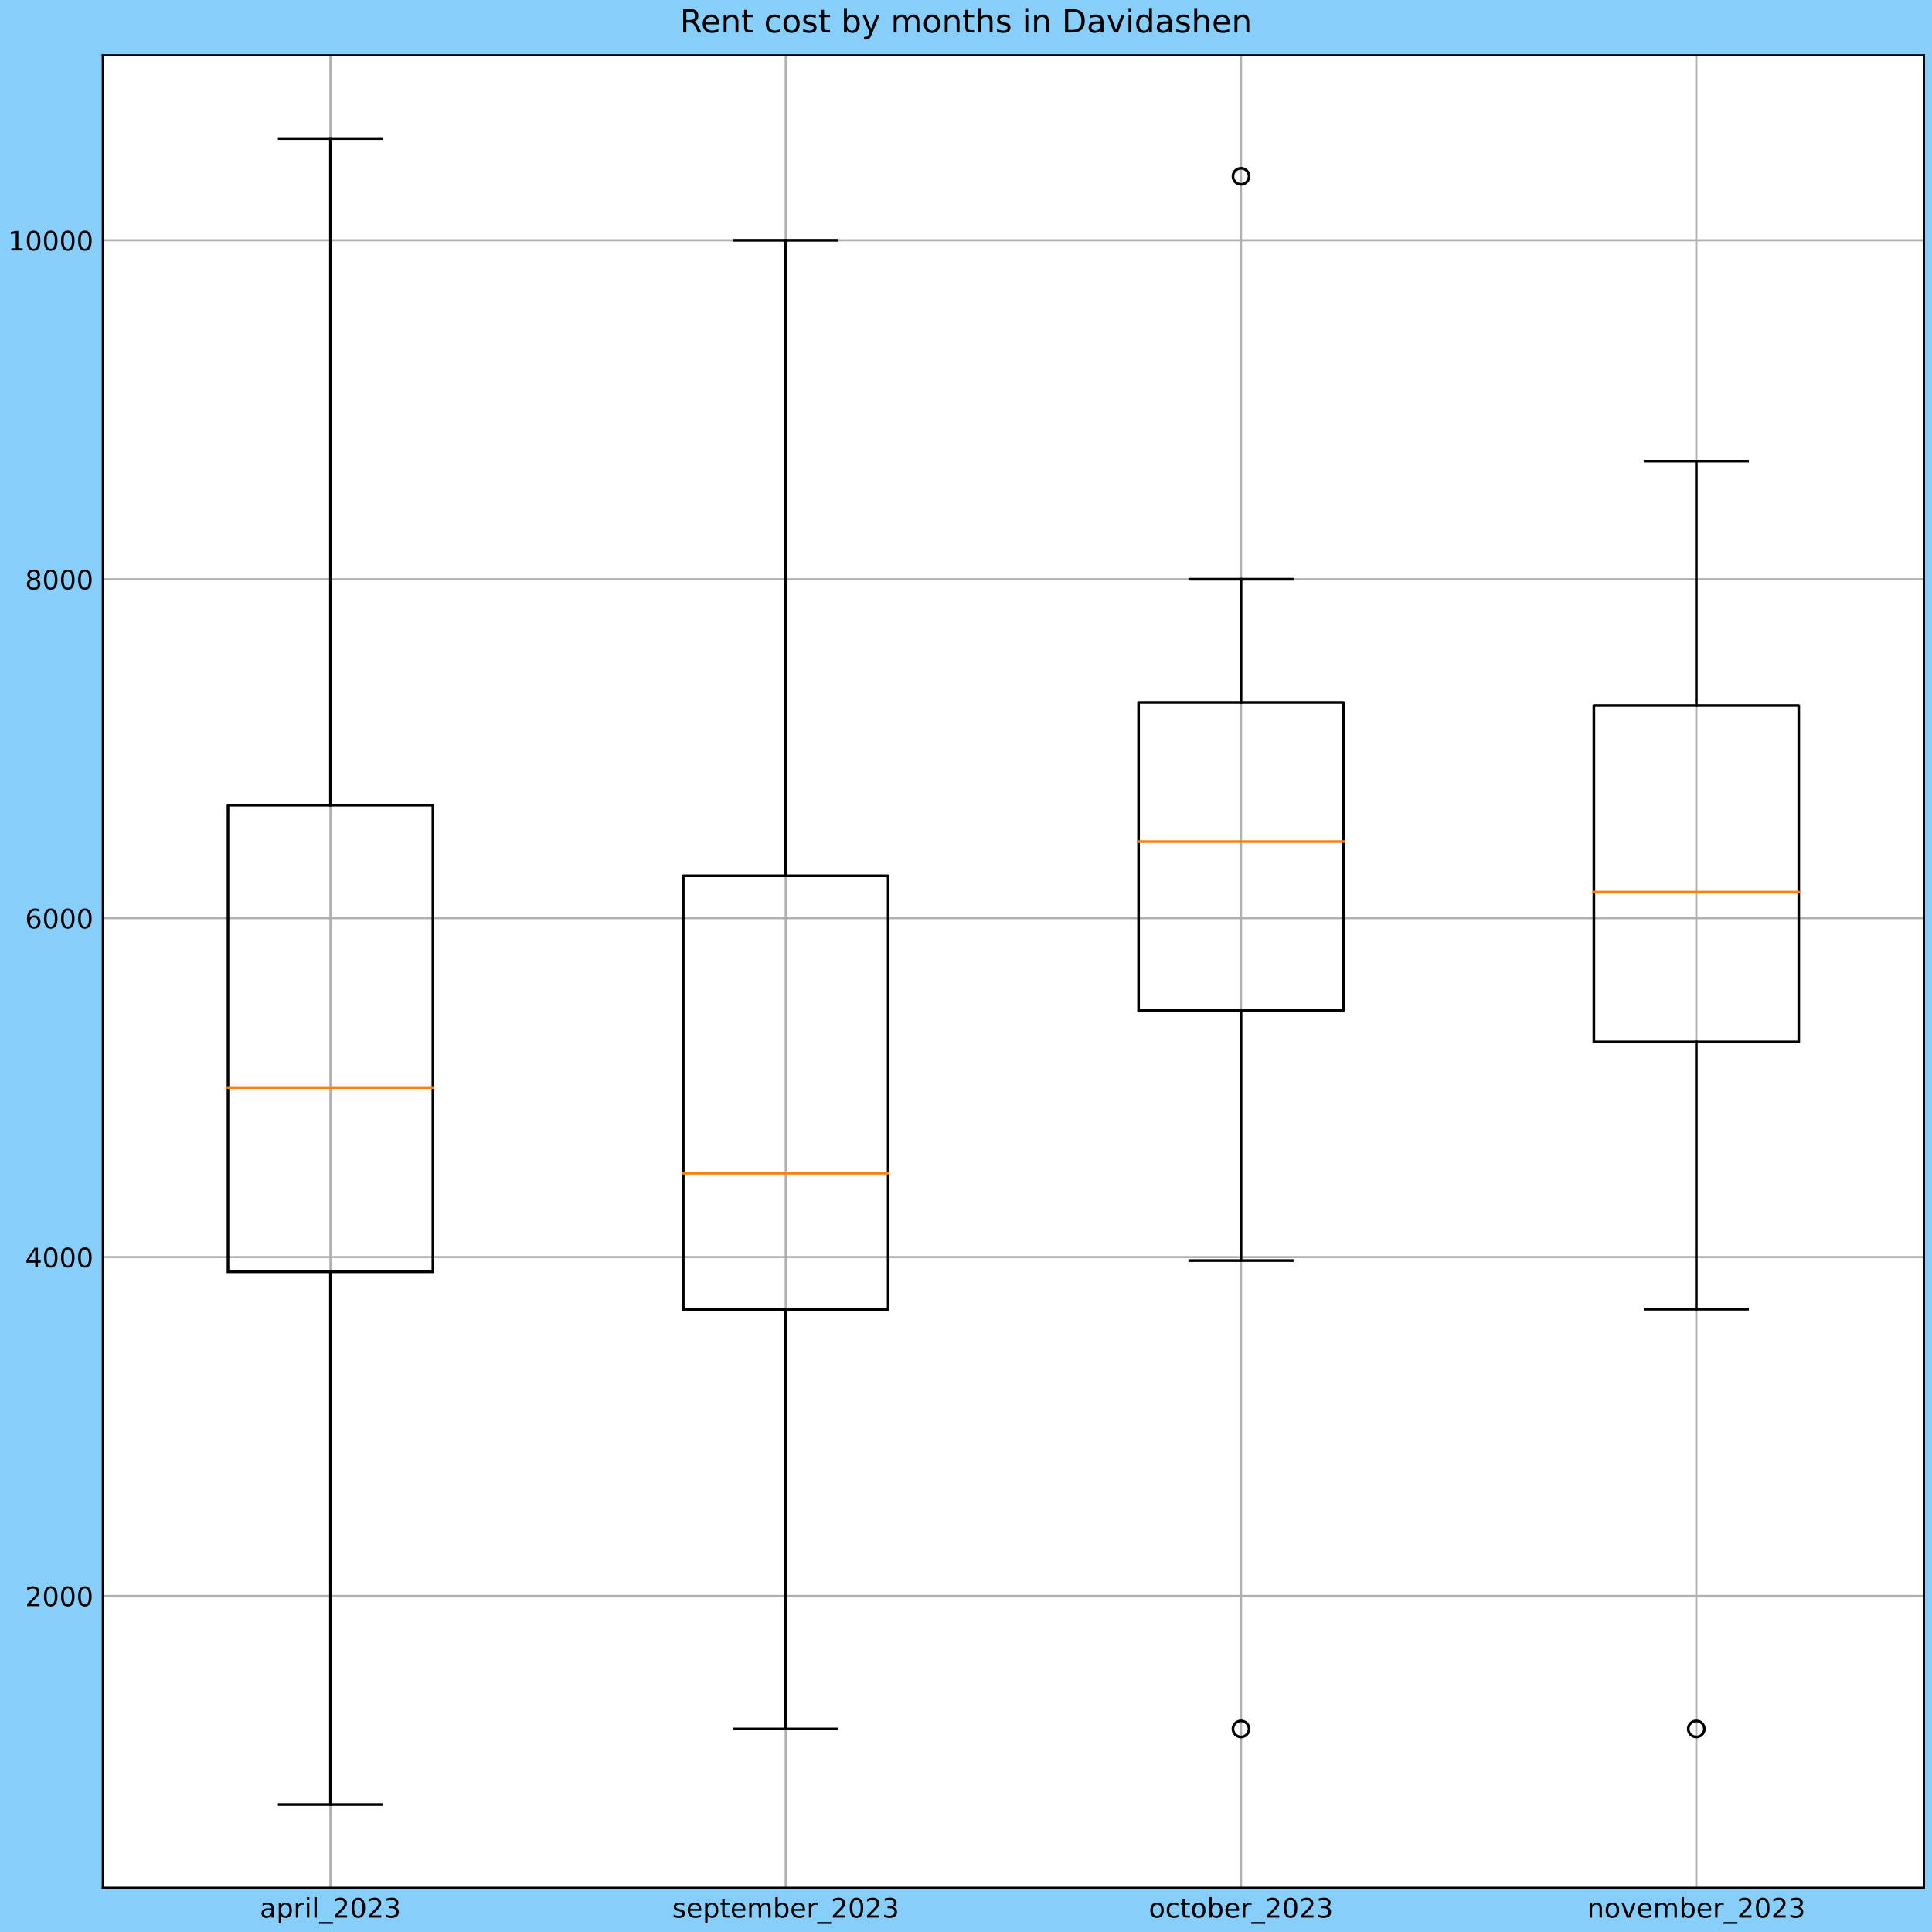
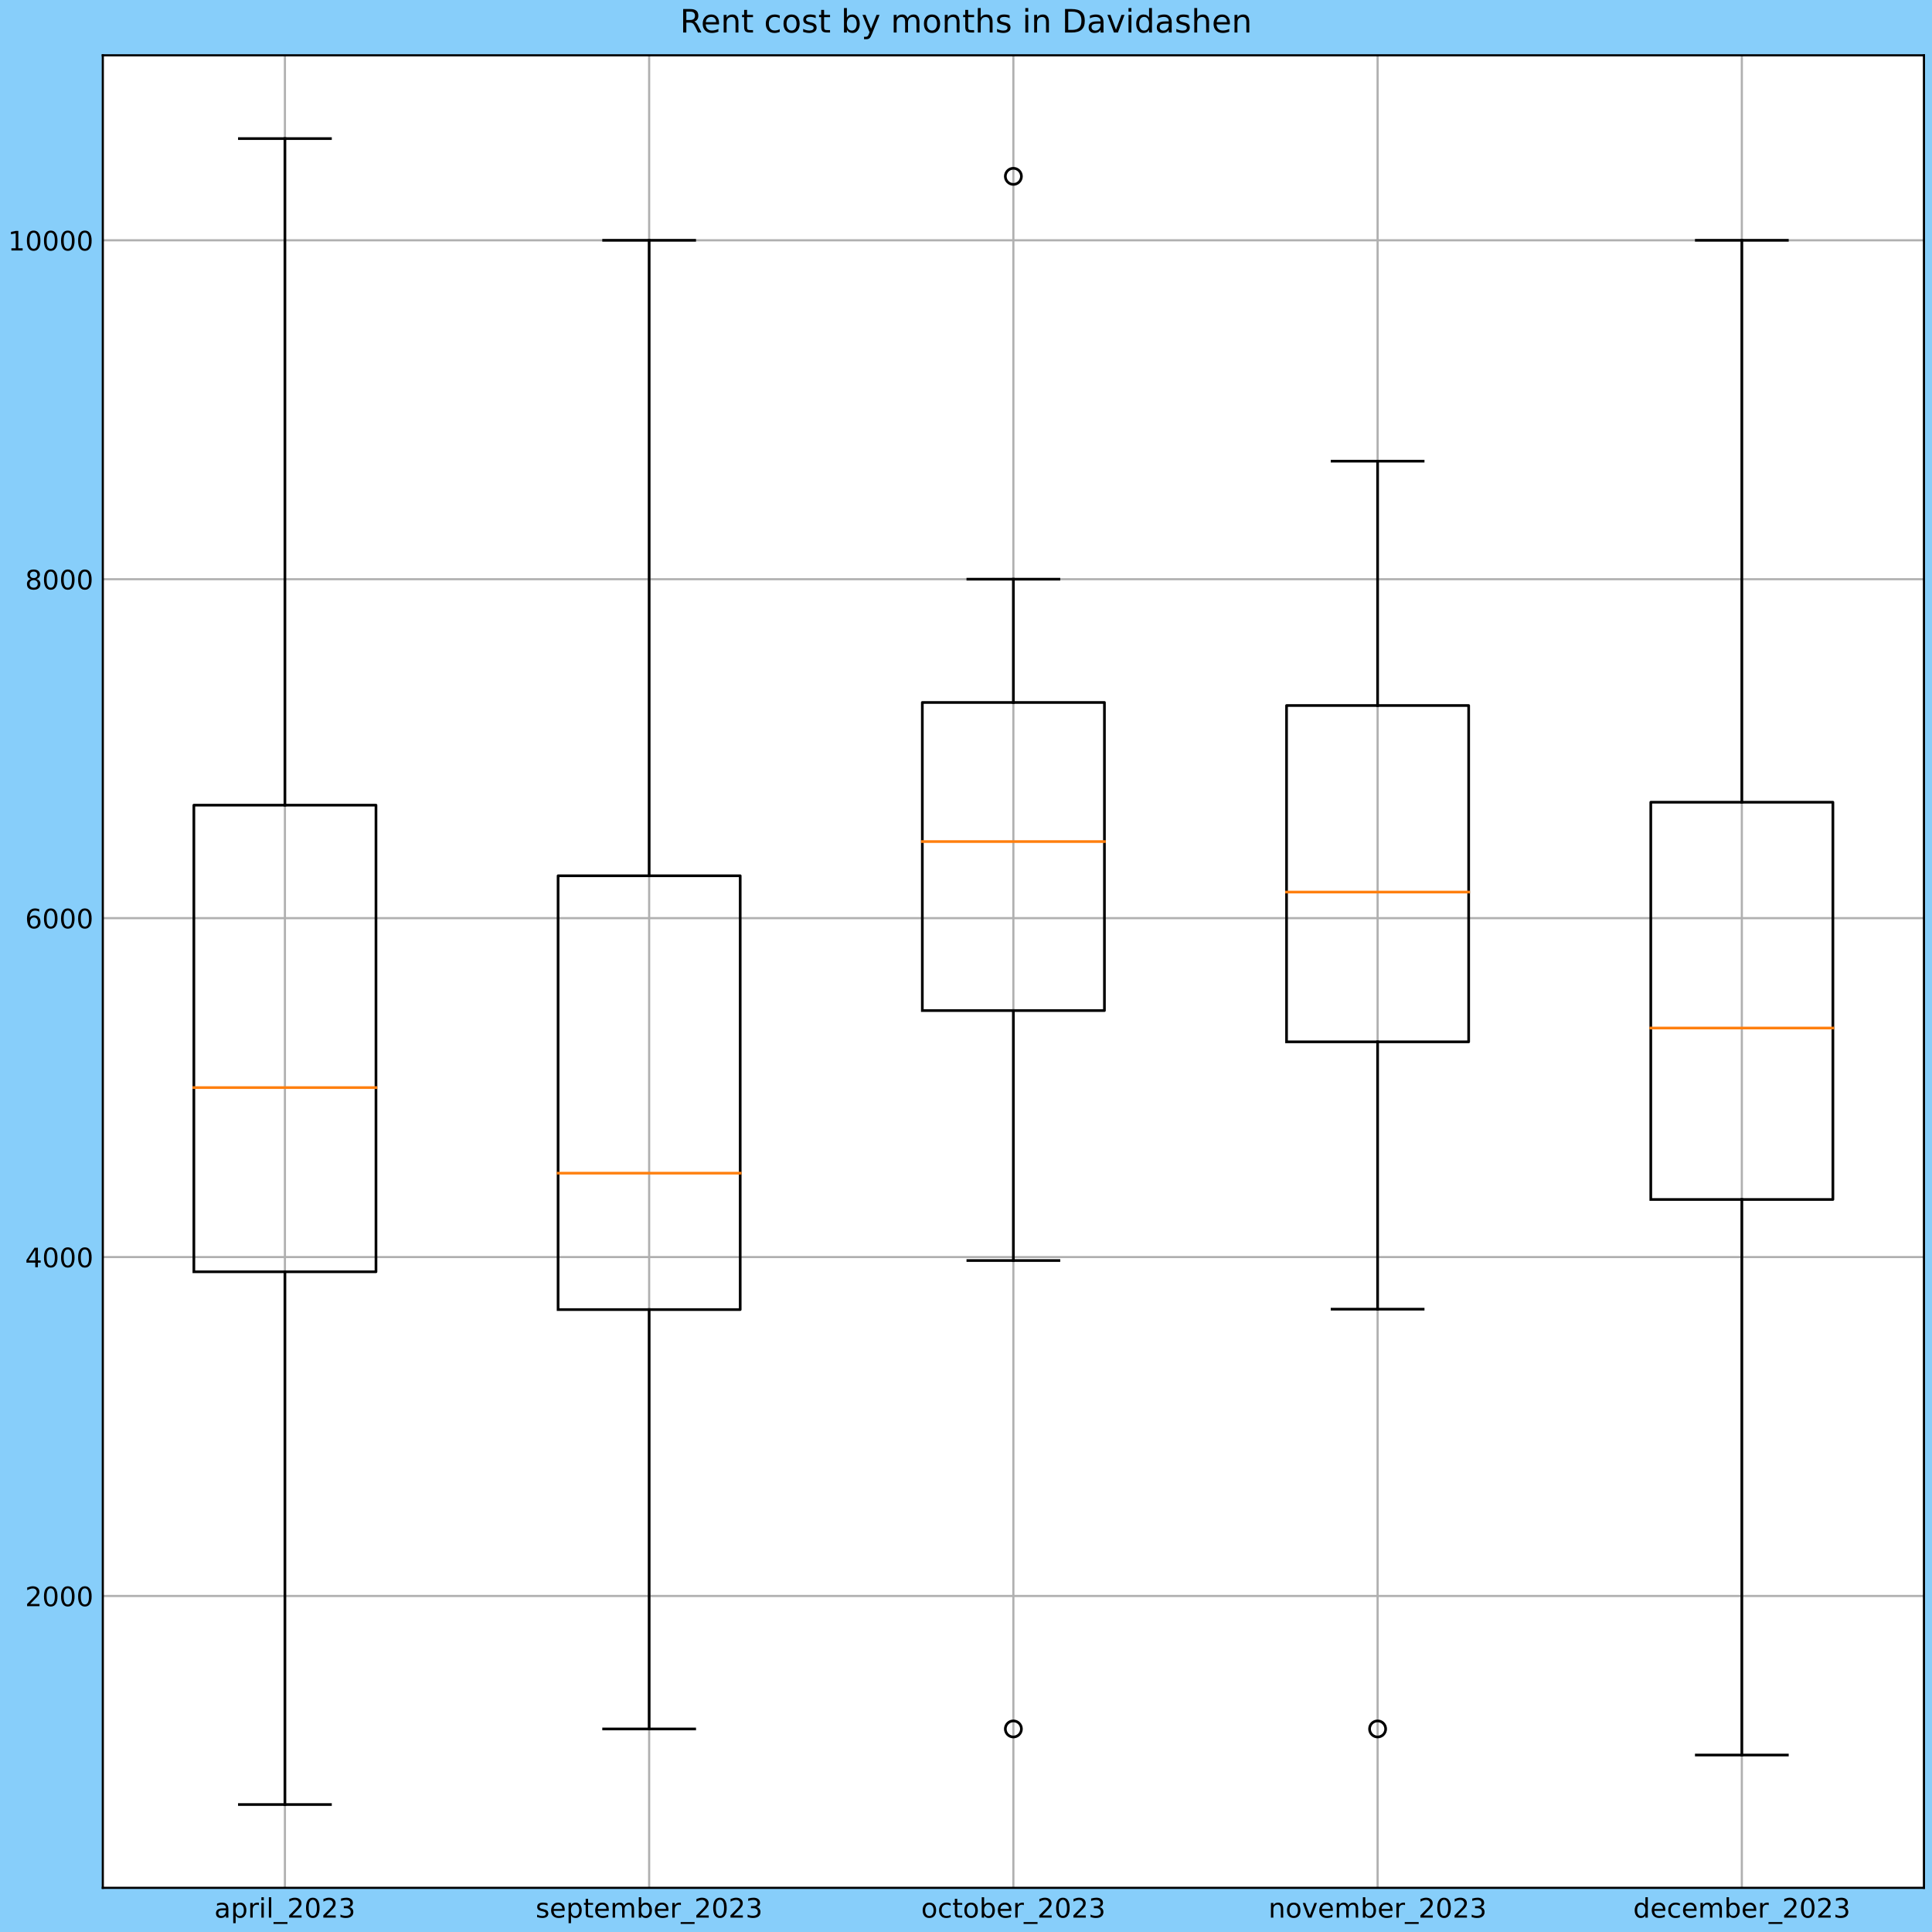
<svg xmlns="http://www.w3.org/2000/svg" xmlns:xlink="http://www.w3.org/1999/xlink" width="720pt" height="720pt" viewBox="0 0 720 720" version="1.1">
  <defs>
    <style type="text/css">*{stroke-linejoin: round; stroke-linecap: butt}</style>
  </defs>
  <g id="figure_1">
    <g id="patch_1">
      <path d="M 0 720  L 720 720  L 720 0  L 0 0  z " style="fill: #87cefa" />
    </g>
    <g id="axes_1">
      <g id="patch_2">
        <path d="M 38.313 703.544  L 717 703.544  L 717 20.614  L 38.313 20.614  z " style="fill: #ffffff" />
      </g>
      <g id="matplotlib.axis_1">
        <g id="xtick_1">
          <g id="line2d_1">
-             <path d="M 123.149 703.544  L 123.149 20.614  " clip-path="url(#pf164c4621e)" style="fill: none; stroke: #b0b0b0; stroke-width: 0.8; stroke-linecap: square" />
+             <path d="M 106.181 703.544  L 106.181 20.614  " clip-path="url(#pc15c65cc43)" style="fill: none; stroke: #b0b0b0; stroke-width: 0.8; stroke-linecap: square" />
          </g>
          <g id="line2d_2" />
          <g id="text_1">
-             <g transform="translate(96.85174 714.6419)scale(0.1 -0.1)">
+             <g transform="translate(79.88457 714.6419)scale(0.1 -0.1)">
              <defs>
                <path id="DejaVuSans-61" d="M 2194 1759  Q 1497 1759 1228 1600  Q 959 1441 959 1056  Q 959 750 1161 570  Q 1363 391 1709 391  Q 2188 391 2477 730  Q 2766 1069 2766 1631  L 2766 1759  L 2194 1759  z M 3341 1997  L 3341 0  L 2766 0  L 2766 531  Q 2569 213 2275 61  Q 1981 -91 1556 -91  Q 1019 -91 701 211  Q 384 513 384 1019  Q 384 1609 779 1909  Q 1175 2209 1959 2209  L 2766 2209  L 2766 2266  Q 2766 2663 2505 2880  Q 2244 3097 1772 3097  Q 1472 3097 1187 3025  Q 903 2953 641 2809  L 641 3341  Q 956 3463 1253 3523  Q 1550 3584 1831 3584  Q 2591 3584 2966 3190  Q 3341 2797 3341 1997  z " transform="scale(0.015625)" />
                <path id="DejaVuSans-70" d="M 1159 525  L 1159 -1331  L 581 -1331  L 581 3500  L 1159 3500  L 1159 2969  Q 1341 3281 1617 3432  Q 1894 3584 2278 3584  Q 2916 3584 3314 3078  Q 3713 2572 3713 1747  Q 3713 922 3314 415  Q 2916 -91 2278 -91  Q 1894 -91 1617 61  Q 1341 213 1159 525  z M 3116 1747  Q 3116 2381 2855 2742  Q 2594 3103 2138 3103  Q 1681 3103 1420 2742  Q 1159 2381 1159 1747  Q 1159 1113 1420 752  Q 1681 391 2138 391  Q 2594 391 2855 752  Q 3116 1113 3116 1747  z " transform="scale(0.015625)" />
                <path id="DejaVuSans-72" d="M 2631 2963  Q 2534 3019 2420 3045  Q 2306 3072 2169 3072  Q 1681 3072 1420 2755  Q 1159 2438 1159 1844  L 1159 0  L 581 0  L 581 3500  L 1159 3500  L 1159 2956  Q 1341 3275 1631 3429  Q 1922 3584 2338 3584  Q 2397 3584 2469 3576  Q 2541 3569 2628 3553  L 2631 2963  z " transform="scale(0.015625)" />
                <path id="DejaVuSans-69" d="M 603 3500  L 1178 3500  L 1178 0  L 603 0  L 603 3500  z M 603 4863  L 1178 4863  L 1178 4134  L 603 4134  L 603 4863  z " transform="scale(0.015625)" />
                <path id="DejaVuSans-6c" d="M 603 4863  L 1178 4863  L 1178 0  L 603 0  L 603 4863  z " transform="scale(0.015625)" />
                <path id="DejaVuSans-5f" d="M 3263 -1063  L 3263 -1509  L -63 -1509  L -63 -1063  L 3263 -1063  z " transform="scale(0.015625)" />
                <path id="DejaVuSans-32" d="M 1228 531  L 3431 531  L 3431 0  L 469 0  L 469 531  Q 828 903 1448 1529  Q 2069 2156 2228 2338  Q 2531 2678 2651 2914  Q 2772 3150 2772 3378  Q 2772 3750 2511 3984  Q 2250 4219 1831 4219  Q 1534 4219 1204 4116  Q 875 4013 500 3803  L 500 4441  Q 881 4594 1212 4672  Q 1544 4750 1819 4750  Q 2544 4750 2975 4387  Q 3406 4025 3406 3419  Q 3406 3131 3298 2873  Q 3191 2616 2906 2266  Q 2828 2175 2409 1742  Q 1991 1309 1228 531  z " transform="scale(0.015625)" />
                <path id="DejaVuSans-30" d="M 2034 4250  Q 1547 4250 1301 3770  Q 1056 3291 1056 2328  Q 1056 1369 1301 889  Q 1547 409 2034 409  Q 2525 409 2770 889  Q 3016 1369 3016 2328  Q 3016 3291 2770 3770  Q 2525 4250 2034 4250  z M 2034 4750  Q 2819 4750 3233 4129  Q 3647 3509 3647 2328  Q 3647 1150 3233 529  Q 2819 -91 2034 -91  Q 1250 -91 836 529  Q 422 1150 422 2328  Q 422 3509 836 4129  Q 1250 4750 2034 4750  z " transform="scale(0.015625)" />
                <path id="DejaVuSans-33" d="M 2597 2516  Q 3050 2419 3304 2112  Q 3559 1806 3559 1356  Q 3559 666 3084 287  Q 2609 -91 1734 -91  Q 1441 -91 1130 -33  Q 819 25 488 141  L 488 750  Q 750 597 1062 519  Q 1375 441 1716 441  Q 2309 441 2620 675  Q 2931 909 2931 1356  Q 2931 1769 2642 2001  Q 2353 2234 1838 2234  L 1294 2234  L 1294 2753  L 1863 2753  Q 2328 2753 2575 2939  Q 2822 3125 2822 3475  Q 2822 3834 2567 4026  Q 2313 4219 1838 4219  Q 1578 4219 1281 4162  Q 984 4106 628 3988  L 628 4550  Q 988 4650 1302 4700  Q 1616 4750 1894 4750  Q 2613 4750 3031 4423  Q 3450 4097 3450 3541  Q 3450 3153 3228 2886  Q 3006 2619 2597 2516  z " transform="scale(0.015625)" />
              </defs>
              <use xlink:href="#DejaVuSans-61" />
              <use xlink:href="#DejaVuSans-70" x="61.279" />
              <use xlink:href="#DejaVuSans-72" x="124.756" />
              <use xlink:href="#DejaVuSans-69" x="165.869" />
              <use xlink:href="#DejaVuSans-6c" x="193.652" />
              <use xlink:href="#DejaVuSans-5f" x="221.436" />
              <use xlink:href="#DejaVuSans-32" x="271.436" />
              <use xlink:href="#DejaVuSans-30" x="335.059" />
              <use xlink:href="#DejaVuSans-32" x="398.682" />
              <use xlink:href="#DejaVuSans-33" x="462.305" />
            </g>
          </g>
        </g>
        <g id="xtick_2">
          <g id="line2d_3">
-             <path d="M 292.82 703.544  L 292.82 20.614  " clip-path="url(#pf164c4621e)" style="fill: none; stroke: #b0b0b0; stroke-width: 0.8; stroke-linecap: square" />
+             <path d="M 241.919 703.544  L 241.919 20.614  " clip-path="url(#pc15c65cc43)" style="fill: none; stroke: #b0b0b0; stroke-width: 0.8; stroke-linecap: square" />
          </g>
          <g id="line2d_4" />
          <g id="text_2">
-             <g transform="translate(250.5266 714.6419)scale(0.1 -0.1)">
+             <g transform="translate(199.6251 714.6419)scale(0.1 -0.1)">
              <defs>
                <path id="DejaVuSans-73" d="M 2834 3397  L 2834 2853  Q 2591 2978 2328 3040  Q 2066 3103 1784 3103  Q 1356 3103 1142 2972  Q 928 2841 928 2578  Q 928 2378 1081 2264  Q 1234 2150 1697 2047  L 1894 2003  Q 2506 1872 2764 1633  Q 3022 1394 3022 966  Q 3022 478 2636 193  Q 2250 -91 1575 -91  Q 1294 -91 989 -36  Q 684 19 347 128  L 347 722  Q 666 556 975 473  Q 1284 391 1588 391  Q 1994 391 2212 530  Q 2431 669 2431 922  Q 2431 1156 2273 1281  Q 2116 1406 1581 1522  L 1381 1569  Q 847 1681 609 1914  Q 372 2147 372 2553  Q 372 3047 722 3315  Q 1072 3584 1716 3584  Q 2034 3584 2315 3537  Q 2597 3491 2834 3397  z " transform="scale(0.015625)" />
                <path id="DejaVuSans-65" d="M 3597 1894  L 3597 1613  L 953 1613  Q 991 1019 1311 708  Q 1631 397 2203 397  Q 2534 397 2845 478  Q 3156 559 3463 722  L 3463 178  Q 3153 47 2828 -22  Q 2503 -91 2169 -91  Q 1331 -91 842 396  Q 353 884 353 1716  Q 353 2575 817 3079  Q 1281 3584 2069 3584  Q 2775 3584 3186 3129  Q 3597 2675 3597 1894  z M 3022 2063  Q 3016 2534 2758 2815  Q 2500 3097 2075 3097  Q 1594 3097 1305 2825  Q 1016 2553 972 2059  L 3022 2063  z " transform="scale(0.015625)" />
                <path id="DejaVuSans-74" d="M 1172 4494  L 1172 3500  L 2356 3500  L 2356 3053  L 1172 3053  L 1172 1153  Q 1172 725 1289 603  Q 1406 481 1766 481  L 2356 481  L 2356 0  L 1766 0  Q 1100 0 847 248  Q 594 497 594 1153  L 594 3053  L 172 3053  L 172 3500  L 594 3500  L 594 4494  L 1172 4494  z " transform="scale(0.015625)" />
                <path id="DejaVuSans-6d" d="M 3328 2828  Q 3544 3216 3844 3400  Q 4144 3584 4550 3584  Q 5097 3584 5394 3201  Q 5691 2819 5691 2113  L 5691 0  L 5113 0  L 5113 2094  Q 5113 2597 4934 2840  Q 4756 3084 4391 3084  Q 3944 3084 3684 2787  Q 3425 2491 3425 1978  L 3425 0  L 2847 0  L 2847 2094  Q 2847 2600 2669 2842  Q 2491 3084 2119 3084  Q 1678 3084 1418 2786  Q 1159 2488 1159 1978  L 1159 0  L 581 0  L 581 3500  L 1159 3500  L 1159 2956  Q 1356 3278 1631 3431  Q 1906 3584 2284 3584  Q 2666 3584 2933 3390  Q 3200 3197 3328 2828  z " transform="scale(0.015625)" />
                <path id="DejaVuSans-62" d="M 3116 1747  Q 3116 2381 2855 2742  Q 2594 3103 2138 3103  Q 1681 3103 1420 2742  Q 1159 2381 1159 1747  Q 1159 1113 1420 752  Q 1681 391 2138 391  Q 2594 391 2855 752  Q 3116 1113 3116 1747  z M 1159 2969  Q 1341 3281 1617 3432  Q 1894 3584 2278 3584  Q 2916 3584 3314 3078  Q 3713 2572 3713 1747  Q 3713 922 3314 415  Q 2916 -91 2278 -91  Q 1894 -91 1617 61  Q 1341 213 1159 525  L 1159 0  L 581 0  L 581 4863  L 1159 4863  L 1159 2969  z " transform="scale(0.015625)" />
              </defs>
              <use xlink:href="#DejaVuSans-73" />
              <use xlink:href="#DejaVuSans-65" x="52.1" />
              <use xlink:href="#DejaVuSans-70" x="113.623" />
              <use xlink:href="#DejaVuSans-74" x="177.1" />
              <use xlink:href="#DejaVuSans-65" x="216.309" />
              <use xlink:href="#DejaVuSans-6d" x="277.832" />
              <use xlink:href="#DejaVuSans-62" x="375.244" />
              <use xlink:href="#DejaVuSans-65" x="438.721" />
              <use xlink:href="#DejaVuSans-72" x="500.244" />
              <use xlink:href="#DejaVuSans-5f" x="541.357" />
              <use xlink:href="#DejaVuSans-32" x="591.357" />
              <use xlink:href="#DejaVuSans-30" x="654.98" />
              <use xlink:href="#DejaVuSans-32" x="718.604" />
              <use xlink:href="#DejaVuSans-33" x="782.227" />
            </g>
          </g>
        </g>
        <g id="xtick_3">
          <g id="line2d_5">
-             <path d="M 462.492 703.544  L 462.492 20.614  " clip-path="url(#pf164c4621e)" style="fill: none; stroke: #b0b0b0; stroke-width: 0.8; stroke-linecap: square" />
+             <path d="M 377.656 703.544  L 377.656 20.614  " clip-path="url(#pc15c65cc43)" style="fill: none; stroke: #b0b0b0; stroke-width: 0.8; stroke-linecap: square" />
          </g>
          <g id="line2d_6" />
          <g id="text_3">
-             <g transform="translate(428.1328 714.6419)scale(0.1 -0.1)">
+             <g transform="translate(343.2969 714.6419)scale(0.1 -0.1)">
              <defs>
                <path id="DejaVuSans-6f" d="M 1959 3097  Q 1497 3097 1228 2736  Q 959 2375 959 1747  Q 959 1119 1226 758  Q 1494 397 1959 397  Q 2419 397 2687 759  Q 2956 1122 2956 1747  Q 2956 2369 2687 2733  Q 2419 3097 1959 3097  z M 1959 3584  Q 2709 3584 3137 3096  Q 3566 2609 3566 1747  Q 3566 888 3137 398  Q 2709 -91 1959 -91  Q 1206 -91 779 398  Q 353 888 353 1747  Q 353 2609 779 3096  Q 1206 3584 1959 3584  z " transform="scale(0.015625)" />
                <path id="DejaVuSans-63" d="M 3122 3366  L 3122 2828  Q 2878 2963 2633 3030  Q 2388 3097 2138 3097  Q 1578 3097 1268 2742  Q 959 2388 959 1747  Q 959 1106 1268 751  Q 1578 397 2138 397  Q 2388 397 2633 464  Q 2878 531 3122 666  L 3122 134  Q 2881 22 2623 -34  Q 2366 -91 2075 -91  Q 1284 -91 818 406  Q 353 903 353 1747  Q 353 2603 823 3093  Q 1294 3584 2113 3584  Q 2378 3584 2631 3529  Q 2884 3475 3122 3366  z " transform="scale(0.015625)" />
              </defs>
              <use xlink:href="#DejaVuSans-6f" />
              <use xlink:href="#DejaVuSans-63" x="61.182" />
              <use xlink:href="#DejaVuSans-74" x="116.162" />
              <use xlink:href="#DejaVuSans-6f" x="155.371" />
              <use xlink:href="#DejaVuSans-62" x="216.553" />
              <use xlink:href="#DejaVuSans-65" x="280.029" />
              <use xlink:href="#DejaVuSans-72" x="341.553" />
              <use xlink:href="#DejaVuSans-5f" x="382.666" />
              <use xlink:href="#DejaVuSans-32" x="432.666" />
              <use xlink:href="#DejaVuSans-30" x="496.289" />
              <use xlink:href="#DejaVuSans-32" x="559.912" />
              <use xlink:href="#DejaVuSans-33" x="623.535" />
            </g>
          </g>
        </g>
        <g id="xtick_4">
          <g id="line2d_7">
-             <path d="M 632.164 703.544  L 632.164 20.614  " clip-path="url(#pf164c4621e)" style="fill: none; stroke: #b0b0b0; stroke-width: 0.8; stroke-linecap: square" />
+             <path d="M 513.394 703.544  L 513.394 20.614  " clip-path="url(#pc15c65cc43)" style="fill: none; stroke: #b0b0b0; stroke-width: 0.8; stroke-linecap: square" />
          </g>
          <g id="line2d_8" />
          <g id="text_4">
-             <g transform="translate(591.4983 714.6419)scale(0.1 -0.1)">
+             <g transform="translate(472.728 714.6419)scale(0.1 -0.1)">
              <defs>
                <path id="DejaVuSans-6e" d="M 3513 2113  L 3513 0  L 2938 0  L 2938 2094  Q 2938 2591 2744 2837  Q 2550 3084 2163 3084  Q 1697 3084 1428 2787  Q 1159 2491 1159 1978  L 1159 0  L 581 0  L 581 3500  L 1159 3500  L 1159 2956  Q 1366 3272 1645 3428  Q 1925 3584 2291 3584  Q 2894 3584 3203 3211  Q 3513 2838 3513 2113  z " transform="scale(0.015625)" />
                <path id="DejaVuSans-76" d="M 191 3500  L 800 3500  L 1894 563  L 2988 3500  L 3597 3500  L 2284 0  L 1503 0  L 191 3500  z " transform="scale(0.015625)" />
              </defs>
              <use xlink:href="#DejaVuSans-6e" />
              <use xlink:href="#DejaVuSans-6f" x="63.379" />
              <use xlink:href="#DejaVuSans-76" x="124.561" />
              <use xlink:href="#DejaVuSans-65" x="183.74" />
              <use xlink:href="#DejaVuSans-6d" x="245.264" />
              <use xlink:href="#DejaVuSans-62" x="342.676" />
              <use xlink:href="#DejaVuSans-65" x="406.152" />
              <use xlink:href="#DejaVuSans-72" x="467.676" />
              <use xlink:href="#DejaVuSans-5f" x="508.789" />
              <use xlink:href="#DejaVuSans-32" x="558.789" />
              <use xlink:href="#DejaVuSans-30" x="622.412" />
              <use xlink:href="#DejaVuSans-32" x="686.035" />
              <use xlink:href="#DejaVuSans-33" x="749.658" />
            </g>
          </g>
        </g>
+         <g id="xtick_5">
+           <g id="line2d_9">
+             <path d="M 649.131 703.544  L 649.131 20.614  " clip-path="url(#pc15c65cc43)" style="fill: none; stroke: #b0b0b0; stroke-width: 0.8; stroke-linecap: square" />
+           </g>
+           <g id="line2d_10" />
+           <g id="text_5">
+             <g transform="translate(608.6529 714.6419)scale(0.1 -0.1)">
+               <defs>
+                 <path id="DejaVuSans-64" d="M 2906 2969  L 2906 4863  L 3481 4863  L 3481 0  L 2906 0  L 2906 525  Q 2725 213 2448 61  Q 2172 -91 1784 -91  Q 1150 -91 751 415  Q 353 922 353 1747  Q 353 2572 751 3078  Q 1150 3584 1784 3584  Q 2172 3584 2448 3432  Q 2725 3281 2906 2969  z M 947 1747  Q 947 1113 1208 752  Q 1469 391 1925 391  Q 2381 391 2643 752  Q 2906 1113 2906 1747  Q 2906 2381 2643 2742  Q 2381 3103 1925 3103  Q 1469 3103 1208 2742  Q 947 2381 947 1747  z " transform="scale(0.015625)" />
+               </defs>
+               <use xlink:href="#DejaVuSans-64" />
+               <use xlink:href="#DejaVuSans-65" x="63.477" />
+               <use xlink:href="#DejaVuSans-63" x="125" />
+               <use xlink:href="#DejaVuSans-65" x="179.98" />
+               <use xlink:href="#DejaVuSans-6d" x="241.504" />
+               <use xlink:href="#DejaVuSans-62" x="338.916" />
+               <use xlink:href="#DejaVuSans-65" x="402.393" />
+               <use xlink:href="#DejaVuSans-72" x="463.916" />
+               <use xlink:href="#DejaVuSans-5f" x="505.029" />
+               <use xlink:href="#DejaVuSans-32" x="555.029" />
+               <use xlink:href="#DejaVuSans-30" x="618.652" />
+               <use xlink:href="#DejaVuSans-32" x="682.275" />
+               <use xlink:href="#DejaVuSans-33" x="745.898" />
+             </g>
+           </g>
+         </g>
      </g>
      <g id="matplotlib.axis_2">
        <g id="ytick_1">
-           <g id="line2d_9">
-             <path d="M 38.313 594.774  L 717 594.774  " clip-path="url(#pf164c4621e)" style="fill: none; stroke: #b0b0b0; stroke-width: 0.8; stroke-linecap: square" />
-           </g>
-           <g id="line2d_10" />
-           <g id="text_5">
+           <g id="line2d_11">
+             <path d="M 38.313 594.774  L 717 594.774  " clip-path="url(#pc15c65cc43)" style="fill: none; stroke: #b0b0b0; stroke-width: 0.8; stroke-linecap: square" />
+           </g>
+           <g id="line2d_12" />
+           <g id="text_6">
            <g transform="translate(9.36274 598.5735)scale(0.1 -0.1)">
              <use xlink:href="#DejaVuSans-32" />
              <use xlink:href="#DejaVuSans-30" x="63.623" />
              <use xlink:href="#DejaVuSans-30" x="127.246" />
              <use xlink:href="#DejaVuSans-30" x="190.869" />
            </g>
          </g>
        </g>
        <g id="ytick_2">
-           <g id="line2d_11">
-             <path d="M 38.313 468.468  L 717 468.468  " clip-path="url(#pf164c4621e)" style="fill: none; stroke: #b0b0b0; stroke-width: 0.8; stroke-linecap: square" />
-           </g>
-           <g id="line2d_12" />
-           <g id="text_6">
+           <g id="line2d_13">
+             <path d="M 38.313 468.468  L 717 468.468  " clip-path="url(#pc15c65cc43)" style="fill: none; stroke: #b0b0b0; stroke-width: 0.8; stroke-linecap: square" />
+           </g>
+           <g id="line2d_14" />
+           <g id="text_7">
            <g transform="translate(9.36274 472.2671)scale(0.1 -0.1)">
              <defs>
                <path id="DejaVuSans-34" d="M 2419 4116  L 825 1625  L 2419 1625  L 2419 4116  z M 2253 4666  L 3047 4666  L 3047 1625  L 3713 1625  L 3713 1100  L 3047 1100  L 3047 0  L 2419 0  L 2419 1100  L 313 1100  L 313 1709  L 2253 4666  z " transform="scale(0.015625)" />
              </defs>
              <use xlink:href="#DejaVuSans-34" />
              <use xlink:href="#DejaVuSans-30" x="63.623" />
              <use xlink:href="#DejaVuSans-30" x="127.246" />
              <use xlink:href="#DejaVuSans-30" x="190.869" />
            </g>
          </g>
        </g>
        <g id="ytick_3">
-           <g id="line2d_13">
-             <path d="M 38.313 342.161  L 717 342.161  " clip-path="url(#pf164c4621e)" style="fill: none; stroke: #b0b0b0; stroke-width: 0.8; stroke-linecap: square" />
-           </g>
-           <g id="line2d_14" />
-           <g id="text_7">
+           <g id="line2d_15">
+             <path d="M 38.313 342.161  L 717 342.161  " clip-path="url(#pc15c65cc43)" style="fill: none; stroke: #b0b0b0; stroke-width: 0.8; stroke-linecap: square" />
+           </g>
+           <g id="line2d_16" />
+           <g id="text_8">
            <g transform="translate(9.36274 345.9607)scale(0.1 -0.1)">
              <defs>
                <path id="DejaVuSans-36" d="M 2113 2584  Q 1688 2584 1439 2293  Q 1191 2003 1191 1497  Q 1191 994 1439 701  Q 1688 409 2113 409  Q 2538 409 2786 701  Q 3034 994 3034 1497  Q 3034 2003 2786 2293  Q 2538 2584 2113 2584  z M 3366 4563  L 3366 3988  Q 3128 4100 2886 4159  Q 2644 4219 2406 4219  Q 1781 4219 1451 3797  Q 1122 3375 1075 2522  Q 1259 2794 1537 2939  Q 1816 3084 2150 3084  Q 2853 3084 3261 2657  Q 3669 2231 3669 1497  Q 3669 778 3244 343  Q 2819 -91 2113 -91  Q 1303 -91 875 529  Q 447 1150 447 2328  Q 447 3434 972 4092  Q 1497 4750 2381 4750  Q 2619 4750 2861 4703  Q 3103 4656 3366 4563  z " transform="scale(0.015625)" />
              </defs>
              <use xlink:href="#DejaVuSans-36" />
              <use xlink:href="#DejaVuSans-30" x="63.623" />
              <use xlink:href="#DejaVuSans-30" x="127.246" />
              <use xlink:href="#DejaVuSans-30" x="190.869" />
            </g>
          </g>
        </g>
        <g id="ytick_4">
-           <g id="line2d_15">
-             <path d="M 38.313 215.855  L 717 215.855  " clip-path="url(#pf164c4621e)" style="fill: none; stroke: #b0b0b0; stroke-width: 0.8; stroke-linecap: square" />
-           </g>
-           <g id="line2d_16" />
-           <g id="text_8">
+           <g id="line2d_17">
+             <path d="M 38.313 215.855  L 717 215.855  " clip-path="url(#pc15c65cc43)" style="fill: none; stroke: #b0b0b0; stroke-width: 0.8; stroke-linecap: square" />
+           </g>
+           <g id="line2d_18" />
+           <g id="text_9">
            <g transform="translate(9.36274 219.6542)scale(0.1 -0.1)">
              <defs>
                <path id="DejaVuSans-38" d="M 2034 2216  Q 1584 2216 1326 1975  Q 1069 1734 1069 1313  Q 1069 891 1326 650  Q 1584 409 2034 409  Q 2484 409 2743 651  Q 3003 894 3003 1313  Q 3003 1734 2745 1975  Q 2488 2216 2034 2216  z M 1403 2484  Q 997 2584 770 2862  Q 544 3141 544 3541  Q 544 4100 942 4425  Q 1341 4750 2034 4750  Q 2731 4750 3128 4425  Q 3525 4100 3525 3541  Q 3525 3141 3298 2862  Q 3072 2584 2669 2484  Q 3125 2378 3379 2068  Q 3634 1759 3634 1313  Q 3634 634 3220 271  Q 2806 -91 2034 -91  Q 1263 -91 848 271  Q 434 634 434 1313  Q 434 1759 690 2068  Q 947 2378 1403 2484  z M 1172 3481  Q 1172 3119 1398 2916  Q 1625 2713 2034 2713  Q 2441 2713 2670 2916  Q 2900 3119 2900 3481  Q 2900 3844 2670 4047  Q 2441 4250 2034 4250  Q 1625 4250 1398 4047  Q 1172 3844 1172 3481  z " transform="scale(0.015625)" />
              </defs>
              <use xlink:href="#DejaVuSans-38" />
              <use xlink:href="#DejaVuSans-30" x="63.623" />
              <use xlink:href="#DejaVuSans-30" x="127.246" />
              <use xlink:href="#DejaVuSans-30" x="190.869" />
            </g>
          </g>
        </g>
        <g id="ytick_5">
-           <g id="line2d_17">
-             <path d="M 38.313 89.549  L 717 89.549  " clip-path="url(#pf164c4621e)" style="fill: none; stroke: #b0b0b0; stroke-width: 0.8; stroke-linecap: square" />
-           </g>
-           <g id="line2d_18" />
-           <g id="text_9">
+           <g id="line2d_19">
+             <path d="M 38.313 89.549  L 717 89.549  " clip-path="url(#pc15c65cc43)" style="fill: none; stroke: #b0b0b0; stroke-width: 0.8; stroke-linecap: square" />
+           </g>
+           <g id="line2d_20" />
+           <g id="text_10">
            <g transform="translate(3.00024 93.34784)scale(0.1 -0.1)">
              <defs>
                <path id="DejaVuSans-31" d="M 794 531  L 1825 531  L 1825 4091  L 703 3866  L 703 4441  L 1819 4666  L 2450 4666  L 2450 531  L 3481 531  L 3481 0  L 794 0  L 794 531  z " transform="scale(0.015625)" />
              </defs>
              <use xlink:href="#DejaVuSans-31" />
              <use xlink:href="#DejaVuSans-30" x="63.623" />
              <use xlink:href="#DejaVuSans-30" x="127.246" />
              <use xlink:href="#DejaVuSans-30" x="190.869" />
              <use xlink:href="#DejaVuSans-30" x="254.492" />
            </g>
          </g>
        </g>
      </g>
-       <g id="line2d_19">
-         <path d="M 84.972 473.959  L 161.325 473.959  L 161.325 300.059  L 84.972 300.059  L 84.972 473.959  " clip-path="url(#pf164c4621e)" style="fill: none; stroke: #000000; stroke-linecap: square" />
-       </g>
-       <g id="line2d_20">
-         <path d="M 123.149 473.959  L 123.149 672.501  " clip-path="url(#pf164c4621e)" style="fill: none; stroke: #000000; stroke-linecap: square" />
-       </g>
      <g id="line2d_21">
-         <path d="M 123.149 300.059  L 123.149 51.657  " clip-path="url(#pf164c4621e)" style="fill: none; stroke: #000000; stroke-linecap: square" />
+         <path d="M 72.247 473.959  L 140.116 473.959  L 140.116 300.059  L 72.247 300.059  L 72.247 473.959  " clip-path="url(#pc15c65cc43)" style="fill: none; stroke: #000000; stroke-linecap: square" />
      </g>
      <g id="line2d_22">
-         <path d="M 104.061 672.501  L 142.237 672.501  " clip-path="url(#pf164c4621e)" style="fill: none; stroke: #000000; stroke-linecap: square" />
+         <path d="M 106.181 473.959  L 106.181 672.501  " clip-path="url(#pc15c65cc43)" style="fill: none; stroke: #000000; stroke-linecap: square" />
      </g>
      <g id="line2d_23">
-         <path d="M 104.061 51.657  L 142.237 51.657  " clip-path="url(#pf164c4621e)" style="fill: none; stroke: #000000; stroke-linecap: square" />
-       </g>
-       <g id="line2d_24" />
+         <path d="M 106.181 300.059  L 106.181 51.657  " clip-path="url(#pc15c65cc43)" style="fill: none; stroke: #000000; stroke-linecap: square" />
+       </g>
+       <g id="line2d_24">
+         <path d="M 89.214 672.501  L 123.149 672.501  " clip-path="url(#pc15c65cc43)" style="fill: none; stroke: #000000; stroke-linecap: square" />
+       </g>
      <g id="line2d_25">
-         <path d="M 254.644 488.042  L 330.997 488.042  L 330.997 326.373  L 254.644 326.373  L 254.644 488.042  " clip-path="url(#pf164c4621e)" style="fill: none; stroke: #000000; stroke-linecap: square" />
-       </g>
-       <g id="line2d_26">
-         <path d="M 292.82 488.042  L 292.82 644.325  " clip-path="url(#pf164c4621e)" style="fill: none; stroke: #000000; stroke-linecap: square" />
-       </g>
+         <path d="M 89.214 51.657  L 123.149 51.657  " clip-path="url(#pc15c65cc43)" style="fill: none; stroke: #000000; stroke-linecap: square" />
+       </g>
+       <g id="line2d_26" />
      <g id="line2d_27">
-         <path d="M 292.82 326.373  L 292.82 89.549  " clip-path="url(#pf164c4621e)" style="fill: none; stroke: #000000; stroke-linecap: square" />
+         <path d="M 207.984 488.042  L 275.853 488.042  L 275.853 326.373  L 207.984 326.373  L 207.984 488.042  " clip-path="url(#pc15c65cc43)" style="fill: none; stroke: #000000; stroke-linecap: square" />
      </g>
      <g id="line2d_28">
-         <path d="M 273.732 644.325  L 311.908 644.325  " clip-path="url(#pf164c4621e)" style="fill: none; stroke: #000000; stroke-linecap: square" />
+         <path d="M 241.919 488.042  L 241.919 644.325  " clip-path="url(#pc15c65cc43)" style="fill: none; stroke: #000000; stroke-linecap: square" />
      </g>
      <g id="line2d_29">
-         <path d="M 273.732 89.549  L 311.908 89.549  " clip-path="url(#pf164c4621e)" style="fill: none; stroke: #000000; stroke-linecap: square" />
-       </g>
-       <g id="line2d_30" />
+         <path d="M 241.919 326.373  L 241.919 89.549  " clip-path="url(#pc15c65cc43)" style="fill: none; stroke: #000000; stroke-linecap: square" />
+       </g>
+       <g id="line2d_30">
+         <path d="M 224.952 644.325  L 258.886 644.325  " clip-path="url(#pc15c65cc43)" style="fill: none; stroke: #000000; stroke-linecap: square" />
+       </g>
      <g id="line2d_31">
-         <path d="M 424.316 376.609  L 500.668 376.609  L 500.668 261.785  L 424.316 261.785  L 424.316 376.609  " clip-path="url(#pf164c4621e)" style="fill: none; stroke: #000000; stroke-linecap: square" />
-       </g>
-       <g id="line2d_32">
-         <path d="M 462.492 376.609  L 462.492 469.763  " clip-path="url(#pf164c4621e)" style="fill: none; stroke: #000000; stroke-linecap: square" />
-       </g>
+         <path d="M 224.952 89.549  L 258.886 89.549  " clip-path="url(#pc15c65cc43)" style="fill: none; stroke: #000000; stroke-linecap: square" />
+       </g>
+       <g id="line2d_32" />
      <g id="line2d_33">
-         <path d="M 462.492 261.785  L 462.492 215.855  " clip-path="url(#pf164c4621e)" style="fill: none; stroke: #000000; stroke-linecap: square" />
+         <path d="M 343.722 376.609  L 411.591 376.609  L 411.591 261.785  L 343.722 261.785  L 343.722 376.609  " clip-path="url(#pc15c65cc43)" style="fill: none; stroke: #000000; stroke-linecap: square" />
      </g>
      <g id="line2d_34">
-         <path d="M 443.404 469.763  L 481.58 469.763  " clip-path="url(#pf164c4621e)" style="fill: none; stroke: #000000; stroke-linecap: square" />
+         <path d="M 377.656 376.609  L 377.656 469.763  " clip-path="url(#pc15c65cc43)" style="fill: none; stroke: #000000; stroke-linecap: square" />
      </g>
      <g id="line2d_35">
-         <path d="M 443.404 215.855  L 481.58 215.855  " clip-path="url(#pf164c4621e)" style="fill: none; stroke: #000000; stroke-linecap: square" />
+         <path d="M 377.656 261.785  L 377.656 215.855  " clip-path="url(#pc15c65cc43)" style="fill: none; stroke: #000000; stroke-linecap: square" />
      </g>
      <g id="line2d_36">
+         <path d="M 360.689 469.763  L 394.623 469.763  " clip-path="url(#pc15c65cc43)" style="fill: none; stroke: #000000; stroke-linecap: square" />
+       </g>
+       <g id="line2d_37">
+         <path d="M 360.689 215.855  L 394.623 215.855  " clip-path="url(#pc15c65cc43)" style="fill: none; stroke: #000000; stroke-linecap: square" />
+       </g>
+       <g id="line2d_38">
        <defs>
-           <path id="m96c116bb34" d="M 0 3  C 0.796 3 1.559 2.684 2.121 2.121  C 2.684 1.559 3 0.796 3 0  C 3 -0.796 2.684 -1.559 2.121 -2.121  C 1.559 -2.684 0.796 -3 0 -3  C -0.796 -3 -1.559 -2.684 -2.121 -2.121  C -2.684 -1.559 -3 -0.796 -3 0  C -3 0.796 -2.684 1.559 -2.121 2.121  C -1.559 2.684 -0.796 3 0 3  z " style="stroke: #000000" />
+           <path id="m8e682ad405" d="M 0 3  C 0.796 3 1.559 2.684 2.121 2.121  C 2.684 1.559 3 0.796 3 0  C 3 -0.796 2.684 -1.559 2.121 -2.121  C 1.559 -2.684 0.796 -3 0 -3  C -0.796 -3 -1.559 -2.684 -2.121 -2.121  C -2.684 -1.559 -3 -0.796 -3 0  C -3 0.796 -2.684 1.559 -2.121 2.121  C -1.559 2.684 -0.796 3 0 3  z " style="stroke: #000000" />
        </defs>
-         <g clip-path="url(#pf164c4621e)">
-           <use xlink:href="#m96c116bb34" x="462.492" y="644.325" style="fill-opacity: 0; stroke: #000000" />
-           <use xlink:href="#m96c116bb34" x="462.492" y="65.717" style="fill-opacity: 0; stroke: #000000" />
-         </g>
-       </g>
-       <g id="line2d_37">
-         <path d="M 593.988 388.27  L 670.34 388.27  L 670.34 262.933  L 593.988 262.933  L 593.988 388.27  " clip-path="url(#pf164c4621e)" style="fill: none; stroke: #000000; stroke-linecap: square" />
-       </g>
-       <g id="line2d_38">
-         <path d="M 632.164 388.27  L 632.164 487.9  " clip-path="url(#pf164c4621e)" style="fill: none; stroke: #000000; stroke-linecap: square" />
+         <g clip-path="url(#pc15c65cc43)">
+           <use xlink:href="#m8e682ad405" x="377.656" y="644.325" style="fill-opacity: 0; stroke: #000000" />
+           <use xlink:href="#m8e682ad405" x="377.656" y="65.717" style="fill-opacity: 0; stroke: #000000" />
+         </g>
      </g>
      <g id="line2d_39">
-         <path d="M 632.164 262.933  L 632.164 171.866  " clip-path="url(#pf164c4621e)" style="fill: none; stroke: #000000; stroke-linecap: square" />
+         <path d="M 479.459 388.27  L 547.328 388.27  L 547.328 262.933  L 479.459 262.933  L 479.459 388.27  " clip-path="url(#pc15c65cc43)" style="fill: none; stroke: #000000; stroke-linecap: square" />
      </g>
      <g id="line2d_40">
-         <path d="M 613.076 487.9  L 651.252 487.9  " clip-path="url(#pf164c4621e)" style="fill: none; stroke: #000000; stroke-linecap: square" />
+         <path d="M 513.394 388.27  L 513.394 487.9  " clip-path="url(#pc15c65cc43)" style="fill: none; stroke: #000000; stroke-linecap: square" />
      </g>
      <g id="line2d_41">
-         <path d="M 613.076 171.866  L 651.252 171.866  " clip-path="url(#pf164c4621e)" style="fill: none; stroke: #000000; stroke-linecap: square" />
+         <path d="M 513.394 262.933  L 513.394 171.866  " clip-path="url(#pc15c65cc43)" style="fill: none; stroke: #000000; stroke-linecap: square" />
      </g>
      <g id="line2d_42">
-         <g clip-path="url(#pf164c4621e)">
-           <use xlink:href="#m96c116bb34" x="632.164" y="644.325" style="fill-opacity: 0; stroke: #000000" />
-         </g>
+         <path d="M 496.426 487.9  L 530.361 487.9  " clip-path="url(#pc15c65cc43)" style="fill: none; stroke: #000000; stroke-linecap: square" />
      </g>
      <g id="line2d_43">
-         <path d="M 84.972 405.315  L 161.325 405.315  " clip-path="url(#pf164c4621e)" style="fill: none; stroke: #ff7f0e; stroke-linecap: square" />
+         <path d="M 496.426 171.866  L 530.361 171.866  " clip-path="url(#pc15c65cc43)" style="fill: none; stroke: #000000; stroke-linecap: square" />
      </g>
      <g id="line2d_44">
-         <path d="M 254.644 437.21  L 330.997 437.21  " clip-path="url(#pf164c4621e)" style="fill: none; stroke: #ff7f0e; stroke-linecap: square" />
+         <g clip-path="url(#pc15c65cc43)">
+           <use xlink:href="#m8e682ad405" x="513.394" y="644.325" style="fill-opacity: 0; stroke: #000000" />
+         </g>
      </g>
      <g id="line2d_45">
-         <path d="M 424.316 313.641  L 500.668 313.641  " clip-path="url(#pf164c4621e)" style="fill: none; stroke: #ff7f0e; stroke-linecap: square" />
+         <path d="M 615.197 447.02  L 683.065 447.02  L 683.065 298.97  L 615.197 298.97  L 615.197 447.02  " clip-path="url(#pc15c65cc43)" style="fill: none; stroke: #000000; stroke-linecap: square" />
      </g>
      <g id="line2d_46">
-         <path d="M 593.988 332.446  L 670.34 332.446  " clip-path="url(#pf164c4621e)" style="fill: none; stroke: #ff7f0e; stroke-linecap: square" />
+         <path d="M 649.131 447.02  L 649.131 654.041  " clip-path="url(#pc15c65cc43)" style="fill: none; stroke: #000000; stroke-linecap: square" />
+       </g>
+       <g id="line2d_47">
+         <path d="M 649.131 298.97  L 649.131 89.549  " clip-path="url(#pc15c65cc43)" style="fill: none; stroke: #000000; stroke-linecap: square" />
+       </g>
+       <g id="line2d_48">
+         <path d="M 632.164 654.041  L 666.098 654.041  " clip-path="url(#pc15c65cc43)" style="fill: none; stroke: #000000; stroke-linecap: square" />
+       </g>
+       <g id="line2d_49">
+         <path d="M 632.164 89.549  L 666.098 89.549  " clip-path="url(#pc15c65cc43)" style="fill: none; stroke: #000000; stroke-linecap: square" />
+       </g>
+       <g id="line2d_50" />
+       <g id="line2d_51">
+         <path d="M 72.247 405.315  L 140.116 405.315  " clip-path="url(#pc15c65cc43)" style="fill: none; stroke: #ff7f0e; stroke-linecap: square" />
+       </g>
+       <g id="line2d_52">
+         <path d="M 207.984 437.21  L 275.853 437.21  " clip-path="url(#pc15c65cc43)" style="fill: none; stroke: #ff7f0e; stroke-linecap: square" />
+       </g>
+       <g id="line2d_53">
+         <path d="M 343.722 313.641  L 411.591 313.641  " clip-path="url(#pc15c65cc43)" style="fill: none; stroke: #ff7f0e; stroke-linecap: square" />
+       </g>
+       <g id="line2d_54">
+         <path d="M 479.459 332.446  L 547.328 332.446  " clip-path="url(#pc15c65cc43)" style="fill: none; stroke: #ff7f0e; stroke-linecap: square" />
+       </g>
+       <g id="line2d_55">
+         <path d="M 615.197 383.115  L 683.065 383.115  " clip-path="url(#pc15c65cc43)" style="fill: none; stroke: #ff7f0e; stroke-linecap: square" />
      </g>
      <g id="patch_3">
        <path d="M 38.313 703.544  L 38.313 20.614  " style="fill: none; stroke: #000000; stroke-width: 0.8; stroke-linejoin: miter; stroke-linecap: square" />
      </g>
      <g id="patch_4">
        <path d="M 717 703.544  L 717 20.614  " style="fill: none; stroke: #000000; stroke-width: 0.8; stroke-linejoin: miter; stroke-linecap: square" />
      </g>
      <g id="patch_5">
        <path d="M 38.313 703.544  L 717 703.544  " style="fill: none; stroke: #000000; stroke-width: 0.8; stroke-linejoin: miter; stroke-linecap: square" />
      </g>
      <g id="patch_6">
        <path d="M 38.313 20.614  L 717 20.614  " style="fill: none; stroke: #000000; stroke-width: 0.8; stroke-linejoin: miter; stroke-linecap: square" />
      </g>
    </g>
-     <g id="text_10">
+     <g id="text_11">
      <g transform="translate(253.4203 12.11837)scale(0.12 -0.12)">
        <defs>
          <path id="DejaVuSans-52" d="M 2841 2188  Q 3044 2119 3236 1894  Q 3428 1669 3622 1275  L 4263 0  L 3584 0  L 2988 1197  Q 2756 1666 2539 1819  Q 2322 1972 1947 1972  L 1259 1972  L 1259 0  L 628 0  L 628 4666  L 2053 4666  Q 2853 4666 3247 4331  Q 3641 3997 3641 3322  Q 3641 2881 3436 2590  Q 3231 2300 2841 2188  z M 1259 4147  L 1259 2491  L 2053 2491  Q 2509 2491 2742 2702  Q 2975 2913 2975 3322  Q 2975 3731 2742 3939  Q 2509 4147 2053 4147  L 1259 4147  z " transform="scale(0.015625)" />
          <path id="DejaVuSans-20" transform="scale(0.015625)" />
          <path id="DejaVuSans-79" d="M 2059 -325  Q 1816 -950 1584 -1140  Q 1353 -1331 966 -1331  L 506 -1331  L 506 -850  L 844 -850  Q 1081 -850 1212 -737  Q 1344 -625 1503 -206  L 1606 56  L 191 3500  L 800 3500  L 1894 763  L 2988 3500  L 3597 3500  L 2059 -325  z " transform="scale(0.015625)" />
          <path id="DejaVuSans-68" d="M 3513 2113  L 3513 0  L 2938 0  L 2938 2094  Q 2938 2591 2744 2837  Q 2550 3084 2163 3084  Q 1697 3084 1428 2787  Q 1159 2491 1159 1978  L 1159 0  L 581 0  L 581 4863  L 1159 4863  L 1159 2956  Q 1366 3272 1645 3428  Q 1925 3584 2291 3584  Q 2894 3584 3203 3211  Q 3513 2838 3513 2113  z " transform="scale(0.015625)" />
          <path id="DejaVuSans-44" d="M 1259 4147  L 1259 519  L 2022 519  Q 2988 519 3436 956  Q 3884 1394 3884 2338  Q 3884 3275 3436 3711  Q 2988 4147 2022 4147  L 1259 4147  z M 628 4666  L 1925 4666  Q 3281 4666 3915 4102  Q 4550 3538 4550 2338  Q 4550 1131 3912 565  Q 3275 0 1925 0  L 628 0  L 628 4666  z " transform="scale(0.015625)" />
-           <path id="DejaVuSans-64" d="M 2906 2969  L 2906 4863  L 3481 4863  L 3481 0  L 2906 0  L 2906 525  Q 2725 213 2448 61  Q 2172 -91 1784 -91  Q 1150 -91 751 415  Q 353 922 353 1747  Q 353 2572 751 3078  Q 1150 3584 1784 3584  Q 2172 3584 2448 3432  Q 2725 3281 2906 2969  z M 947 1747  Q 947 1113 1208 752  Q 1469 391 1925 391  Q 2381 391 2643 752  Q 2906 1113 2906 1747  Q 2906 2381 2643 2742  Q 2381 3103 1925 3103  Q 1469 3103 1208 2742  Q 947 2381 947 1747  z " transform="scale(0.015625)" />
        </defs>
        <use xlink:href="#DejaVuSans-52" />
        <use xlink:href="#DejaVuSans-65" x="64.982" />
        <use xlink:href="#DejaVuSans-6e" x="126.506" />
        <use xlink:href="#DejaVuSans-74" x="189.885" />
        <use xlink:href="#DejaVuSans-20" x="229.094" />
        <use xlink:href="#DejaVuSans-63" x="260.881" />
        <use xlink:href="#DejaVuSans-6f" x="315.861" />
        <use xlink:href="#DejaVuSans-73" x="377.043" />
        <use xlink:href="#DejaVuSans-74" x="429.143" />
        <use xlink:href="#DejaVuSans-20" x="468.352" />
        <use xlink:href="#DejaVuSans-62" x="500.139" />
        <use xlink:href="#DejaVuSans-79" x="563.615" />
        <use xlink:href="#DejaVuSans-20" x="622.795" />
        <use xlink:href="#DejaVuSans-6d" x="654.582" />
        <use xlink:href="#DejaVuSans-6f" x="751.994" />
        <use xlink:href="#DejaVuSans-6e" x="813.176" />
        <use xlink:href="#DejaVuSans-74" x="876.555" />
        <use xlink:href="#DejaVuSans-68" x="915.764" />
        <use xlink:href="#DejaVuSans-73" x="979.143" />
        <use xlink:href="#DejaVuSans-20" x="1031.242" />
        <use xlink:href="#DejaVuSans-69" x="1063.029" />
        <use xlink:href="#DejaVuSans-6e" x="1090.812" />
        <use xlink:href="#DejaVuSans-20" x="1154.191" />
        <use xlink:href="#DejaVuSans-44" x="1185.979" />
        <use xlink:href="#DejaVuSans-61" x="1262.98" />
        <use xlink:href="#DejaVuSans-76" x="1324.26" />
        <use xlink:href="#DejaVuSans-69" x="1383.439" />
        <use xlink:href="#DejaVuSans-64" x="1411.223" />
        <use xlink:href="#DejaVuSans-61" x="1474.699" />
        <use xlink:href="#DejaVuSans-73" x="1535.979" />
        <use xlink:href="#DejaVuSans-68" x="1588.078" />
        <use xlink:href="#DejaVuSans-65" x="1651.457" />
        <use xlink:href="#DejaVuSans-6e" x="1712.98" />
      </g>
    </g>
  </g>
  <defs>
-     <clipPath id="pf164c4621e">
+     <clipPath id="pc15c65cc43">
      <rect x="38.313" y="20.614" width="678.687" height="682.929" />
    </clipPath>
  </defs>
</svg>
